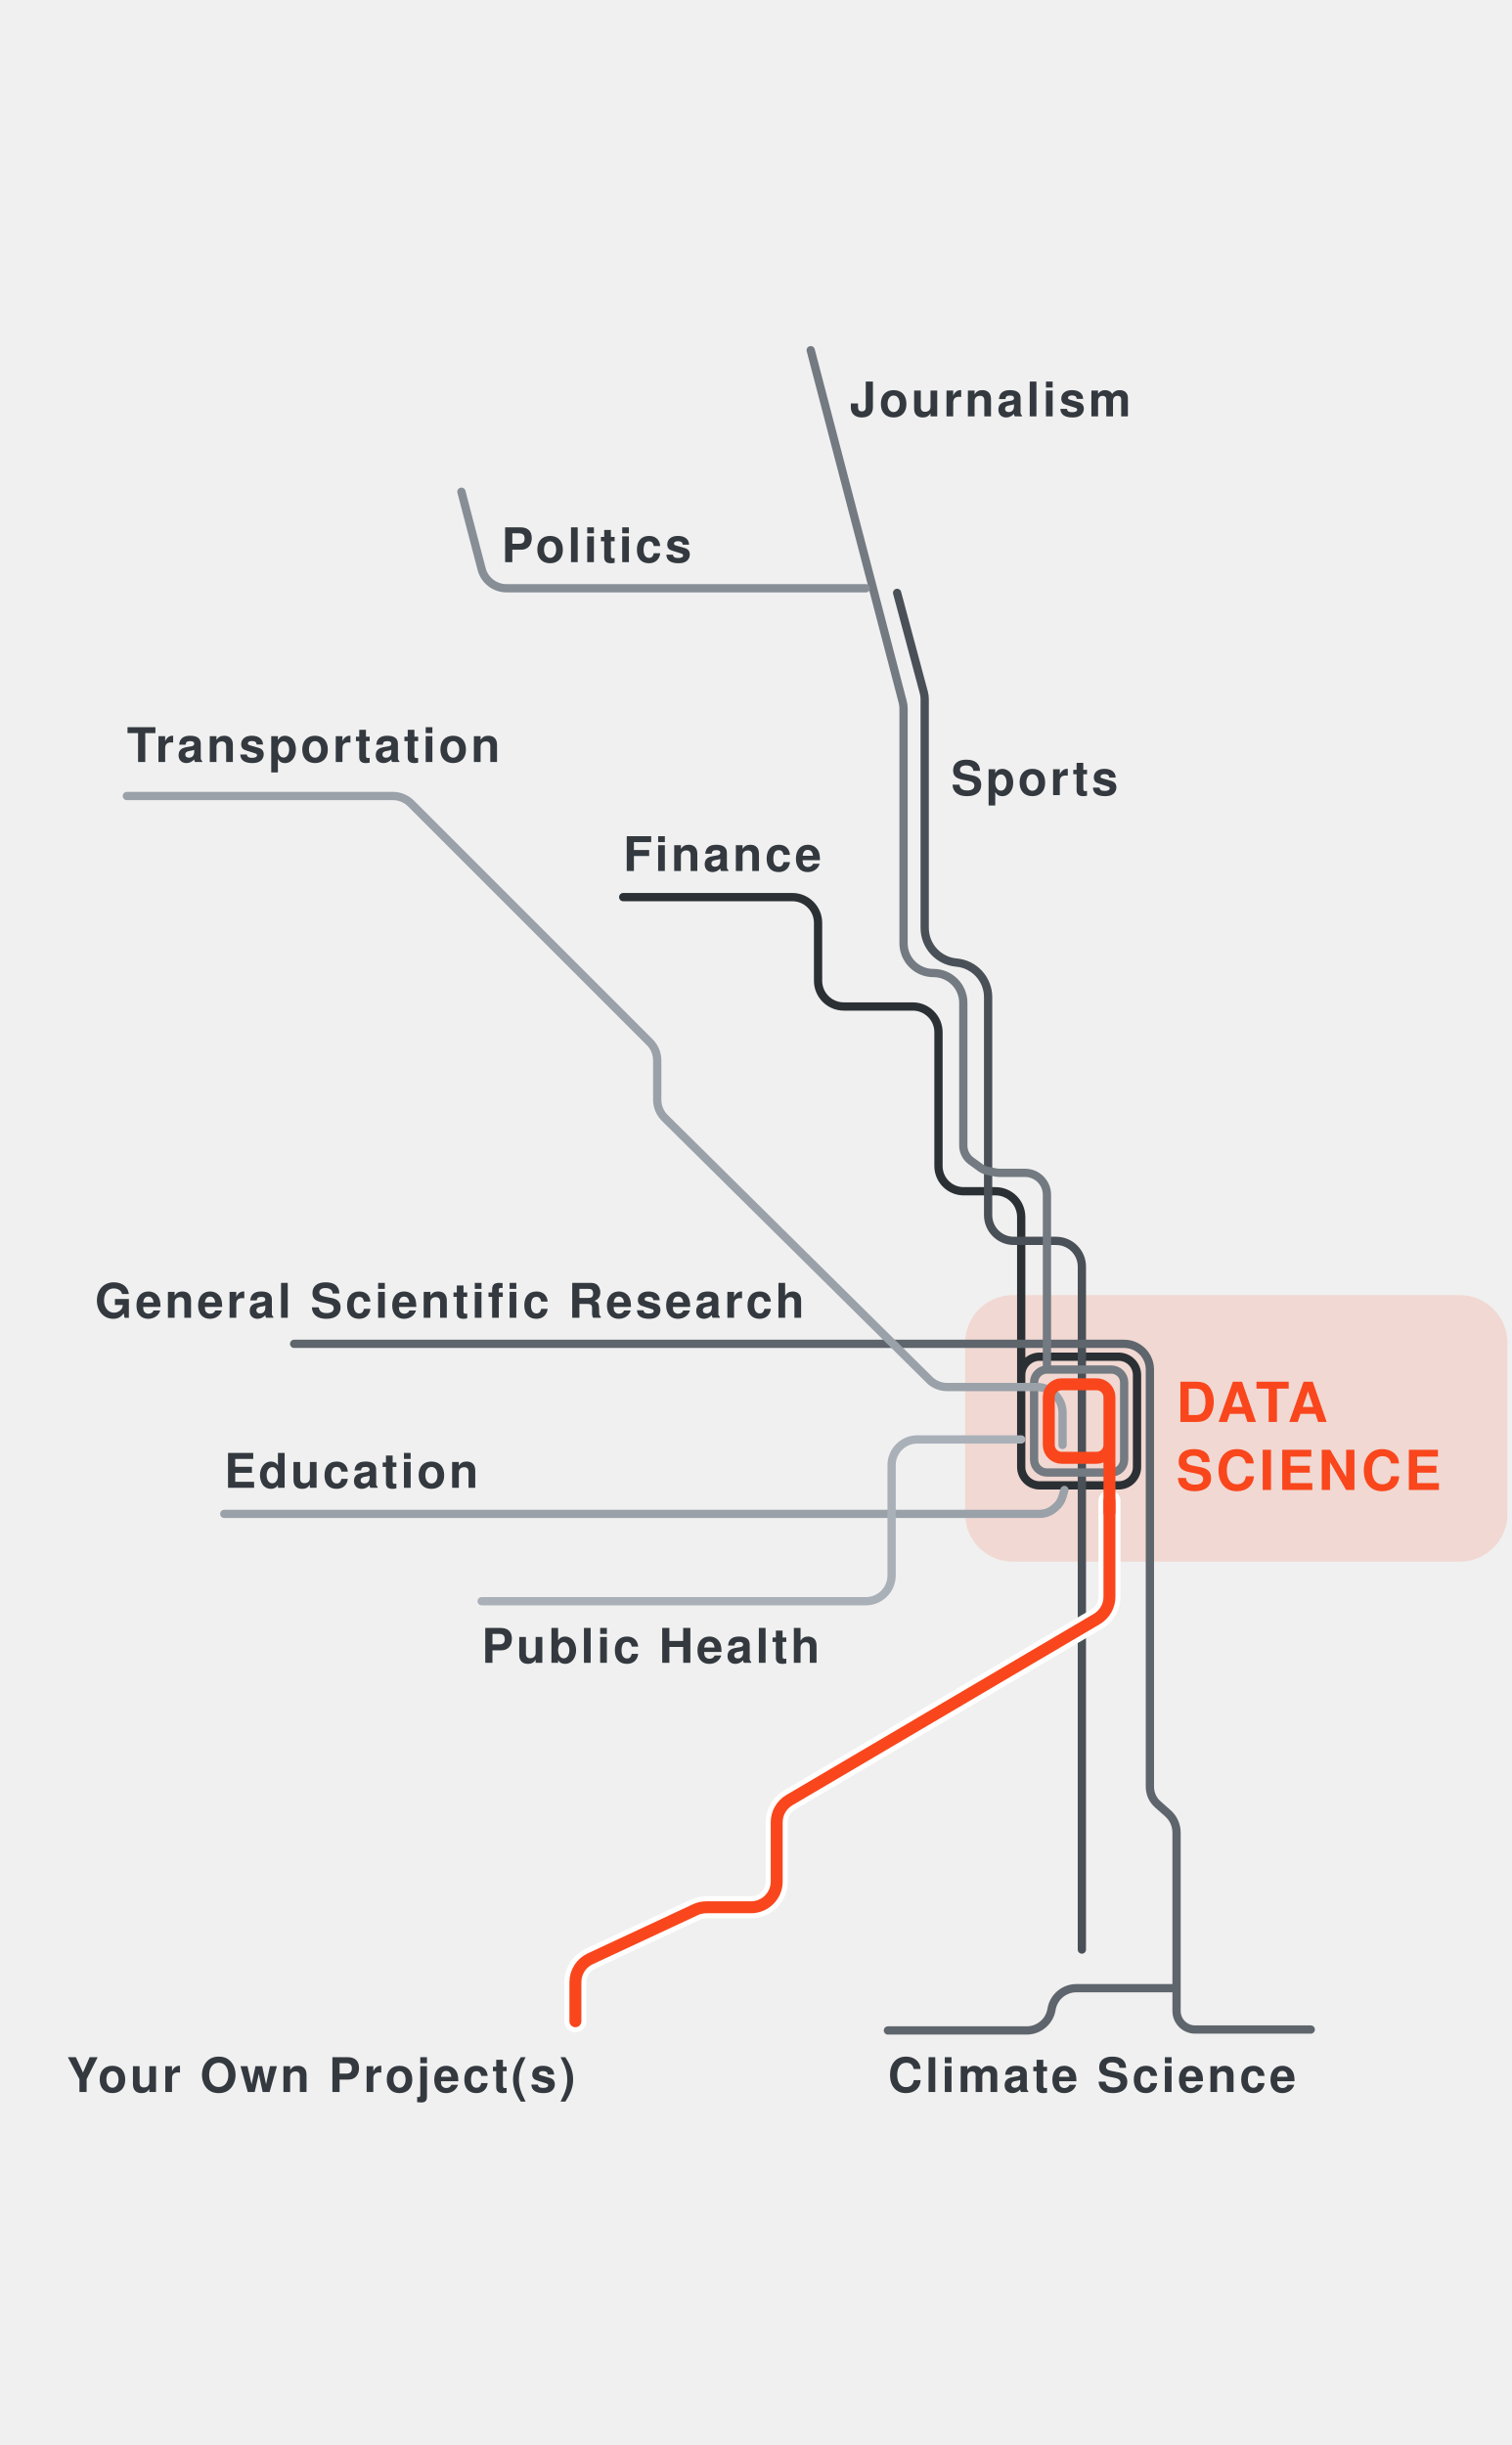
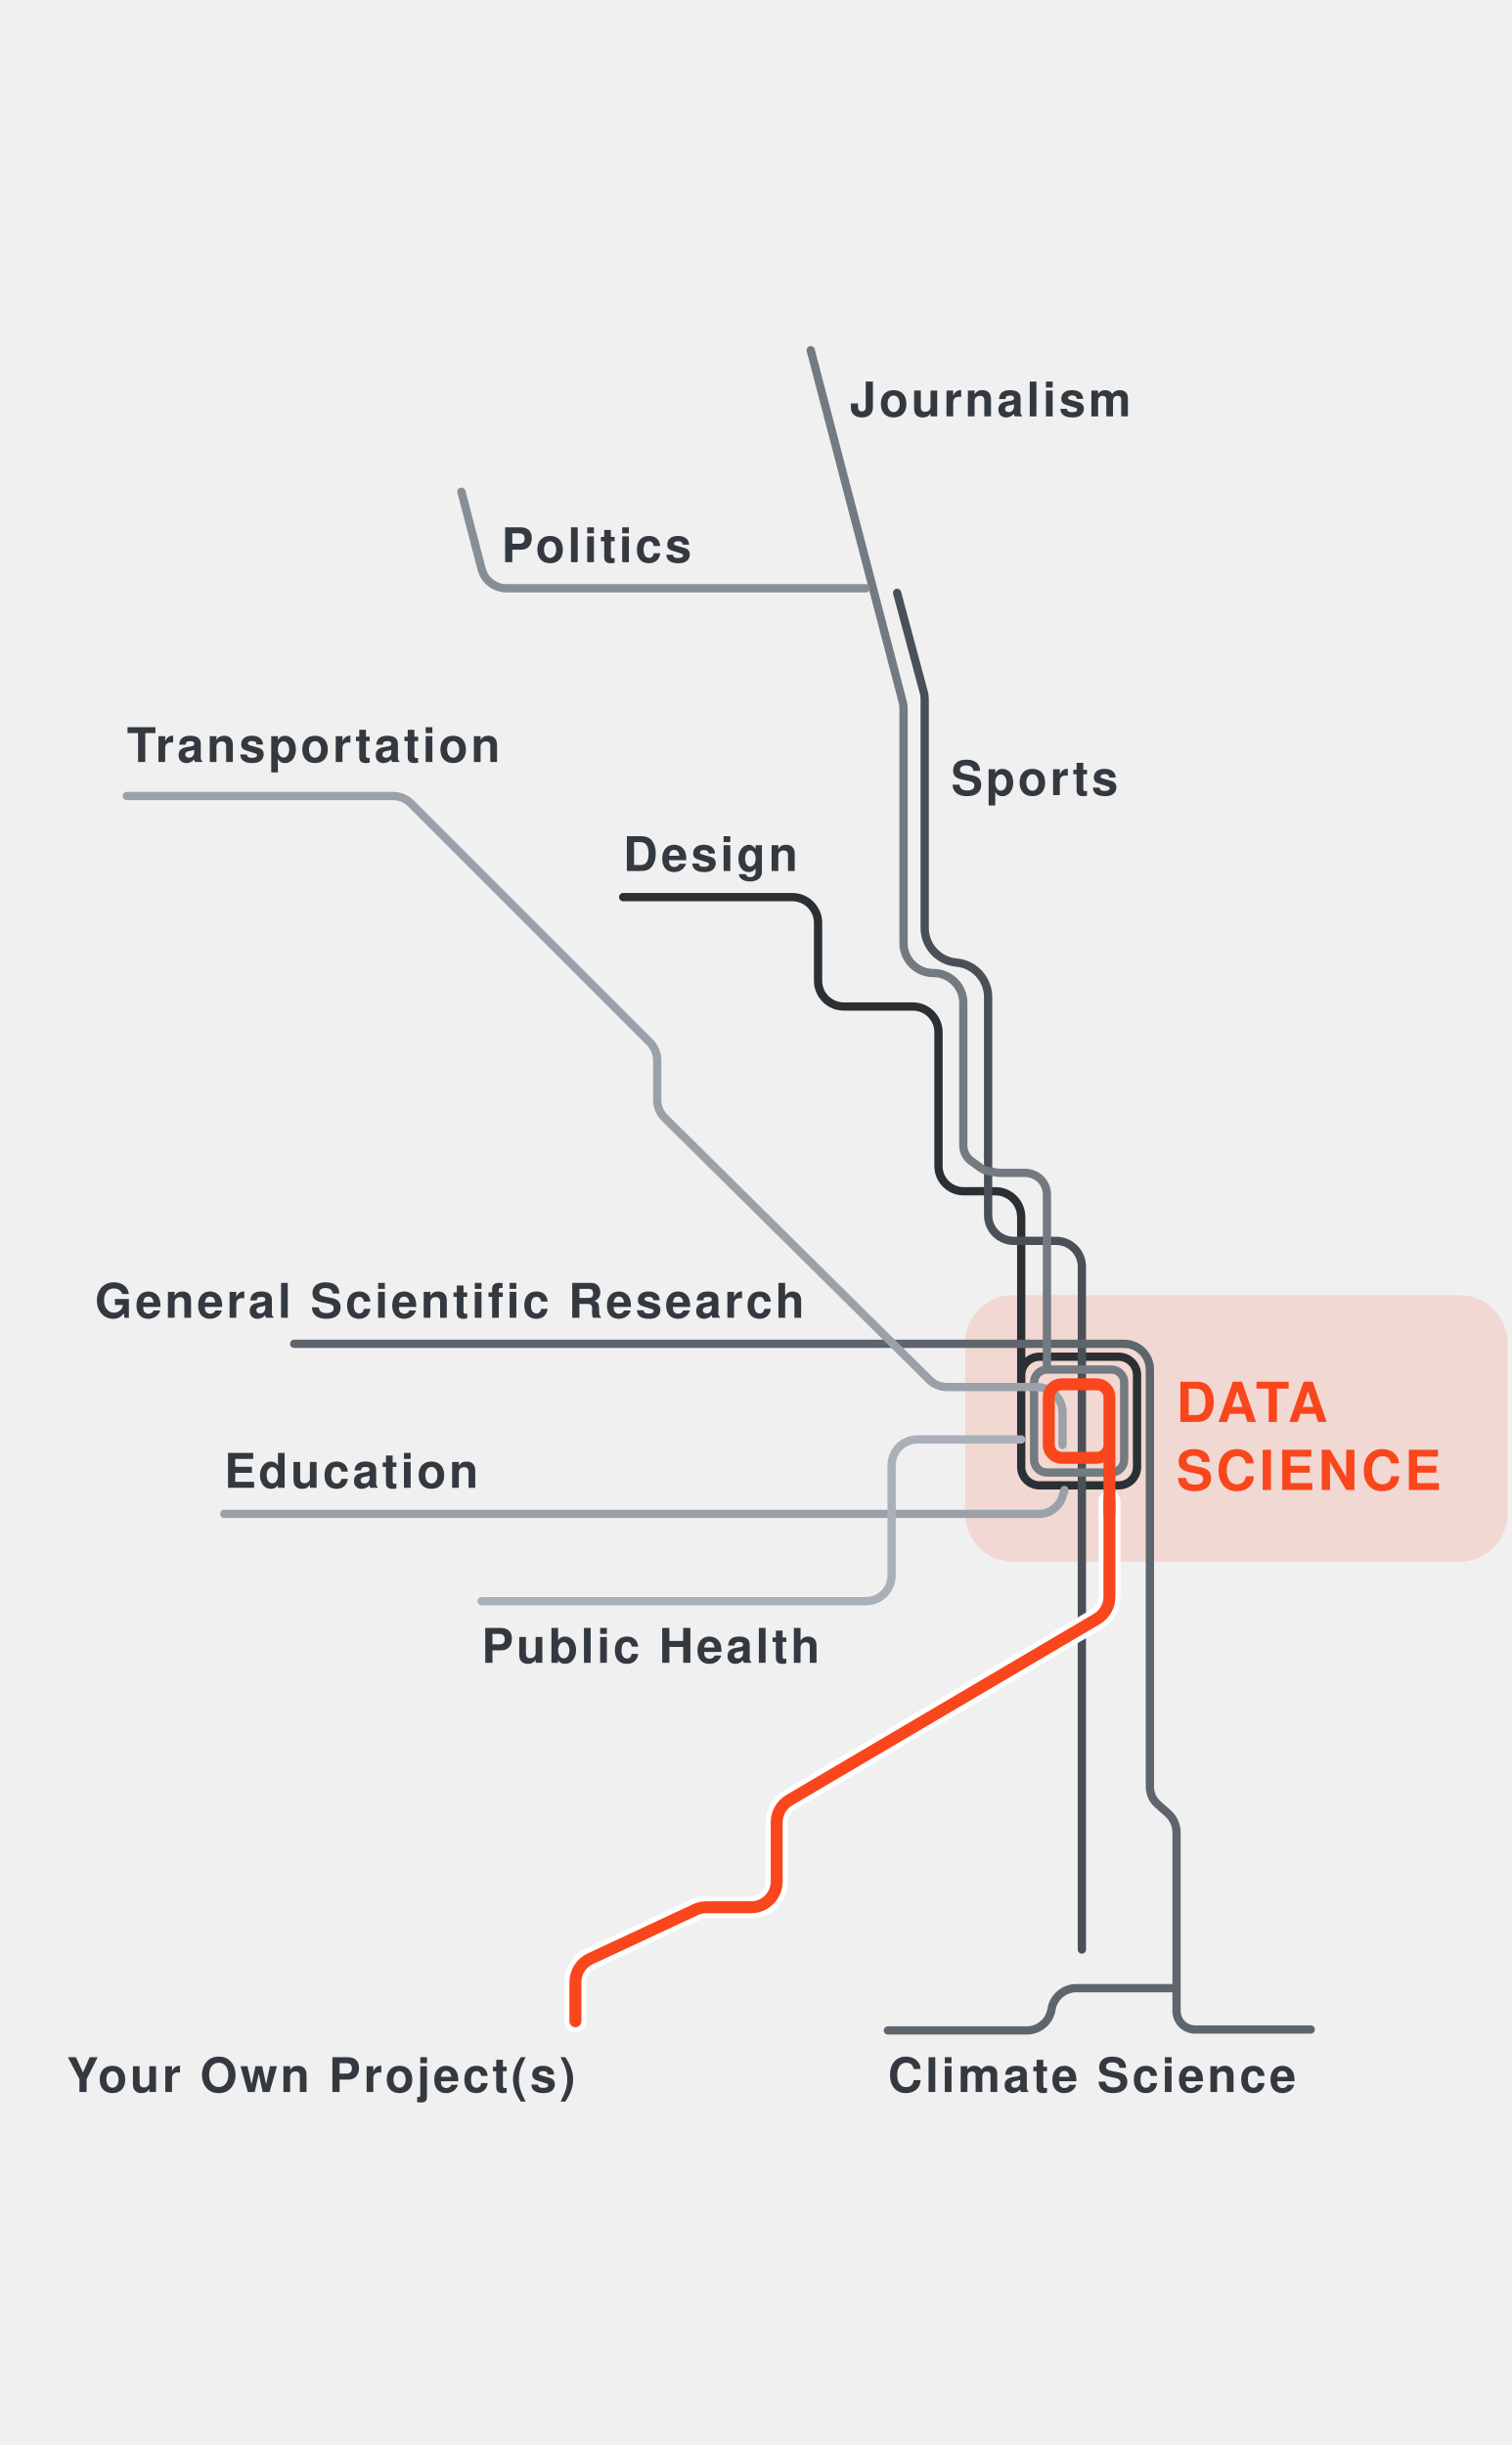
<svg xmlns="http://www.w3.org/2000/svg" viewBox="285 -174.5 822 1330" font-family="Libre Franklin, Helvetica Neue, Helvetica, Arial, sans-serif" role="img" aria-labelledby="ttl">
  <rect x="810" y="530" width="295" height="145" rx="26" ry="26" fill="#F9461C" fill-opacity="0.14" />
  <g transform="translate(180,0)" fill="none" stroke-width="4.5" stroke-linecap="round" stroke-linejoin="round">
    <path d="M 444.0 313.5 L 536.0 313.5 A 14.0 14.0 0 0 1 550.0 327.5 L 550.0 359.0 A 14.0 14.0 0 0 0 564.0 373.0 L 601.5 373.0 A 14.0 14.0 0 0 1 615.5 387.0 L 615.5 459.8 A 13.7 13.7 0 0 0 629.2 473.5 L 646.5 473.5 A 14.0 14.0 0 0 1 660.5 487.5 L 660.5 573.5 M 660.5 573.5 A 10 10 0 0 1 670.5 563.5 L 713.5 563.5 A 10 10 0 0 1 723.5 573.5 L 723.5 623.5 A 10 10 0 0 1 713.5 633.5 L 670.5 633.5 A 10 10 0 0 1 660.5 623.5 Z" stroke="#2B3034" />
    <path d="M 693.5 886.0 L 693.5 514.5 A 14.0 14.0 0 0 0 679.5 500.5 L 656.5 500.5 A 14.0 14.0 0 0 1 642.5 486.5 L 642.5 368.0 A 18.9 18.9 0 0 0 625.2 349.1 A 18.9 18.9 0 0 1 608.0 330.3 L 608.0 205.8 A 14.0 14.0 0 0 0 607.5 202.1 L 593.0 148.0" stroke="#4A5057" />
    <path d="M 745.0 907.0 L 690.5 907.0 A 13.7 13.7 0 0 0 677.0 918.5 A 13.7 13.7 0 0 1 663.5 930.0 L 588.0 930.0 M 745.0 907.0 L 745.0 822.3 A 14.0 14.0 0 0 0 740.2 811.8 L 734.9 807.1 A 12.7 12.7 0 0 1 730.5 797.6 L 730.5 570.5 A 14.0 14.0 0 0 0 716.5 556.5 L 265.0 556.5 M 745.0 907.0 L 745.0 919.4 A 10.1 10.1 0 0 0 755.1 929.5 L 818.0 929.5" stroke="#5E656C" />
    <path d="M 674.5 570.5 L 674.5 475.4 A 11.9 11.9 0 0 0 662.6 463.5 L 649.3 463.5 A 14.0 14.0 0 0 1 646.7 463.3 L 642.2 462.4 A 9.6 9.6 0 0 1 638.2 460.6 L 633.1 456.9 A 10.4 10.4 0 0 1 629.0 448.6 L 629.0 371.0 A 16.2 16.2 0 0 0 612.8 354.8 A 16.2 16.2 0 0 1 596.5 338.6 L 596.5 210.8 A 14.0 14.0 0 0 0 596.0 207.2 L 546.0 16.0 M 667.5 577.5 A 7 7 0 0 1 674.5 570.5 L 709.5 570.5 A 7 7 0 0 1 716.5 577.5 L 716.5 619.5 A 7 7 0 0 1 709.5 626.5 L 674.5 626.5 A 7 7 0 0 1 667.5 619.5 Z" stroke="#737A81" />
    <path d="M 356.0 93.0 L 367.0 135.1 A 14.0 14.0 0 0 0 380.6 145.5 L 576.0 145.5" stroke="#878E96" />
    <path d="M 174.0 258.5 L 318.7 258.5 A 14.0 14.0 0 0 1 328.6 262.6 L 458.4 392.4 A 14.0 14.0 0 0 1 462.5 402.3 L 462.5 423.8 A 14.0 14.0 0 0 0 466.6 433.6 L 611.2 576.7 A 14.0 14.0 0 0 0 620.3 580.0 L 669.0 580.0 A 14.0 14.0 0 0 1 683.0 594.0 L 683.0 611.5 M 227 649 L 670.4 649 Q 675 649 678.5 646 L 679.2 645.4 Q 682 643 683 639.5 L 684 636" stroke="#9AA1A9" />
    <path d="M 660.5 608.5 L 604.0 608.5 A 14.0 14.0 0 0 0 590.0 622.5 L 590.0 682.5 A 14.0 14.0 0 0 1 576.0 696.5 L 367.0 696.5" stroke="#A9B0B8" />
  </g>
  <g transform="translate(180,0)" fill="none" stroke-linecap="round" stroke-linejoin="round">
    <path d="M 708.5 642.0 L 708.5 694.1 A 14.0 14.0 0 0 1 701.6 706.2 L 534.4 804.7 A 14.0 14.0 0 0 0 527.5 816.8 L 527.5 849.0 A 14.0 14.0 0 0 1 513.5 863.0 L 489.2 863.0 A 14.0 14.0 0 0 0 483.3 864.3 L 426.1 891.0 A 14.0 14.0 0 0 0 418.0 903.7 L 418.0 925.0" stroke="#ffffff" stroke-width="12" />
    <path d="M 708.5 642.0 L 708.5 694.1 A 14.0 14.0 0 0 1 701.6 706.2 L 534.4 804.7 A 14.0 14.0 0 0 0 527.5 816.8 L 527.5 849.0 A 14.0 14.0 0 0 1 513.5 863.0 L 489.2 863.0 A 14.0 14.0 0 0 0 483.3 864.3 L 426.1 891.0 A 14.0 14.0 0 0 0 418.0 903.7 L 418.0 925.0" stroke="#F9461C" stroke-width="6.5" />
    <path d="M 708.5 648 L 708.5 585.5 A 7 7 0 0 0 701.5 578.5 L 682.5 578.5 A 7 7 0 0 0 675.5 585.5 L 675.5 611.5 A 7 7 0 0 0 682.5 618.5 L 701.5 618.5 A 7 7 0 0 0 708.5 611.5" stroke="#F9461C" stroke-width="6.5" />
  </g>
  <text x="747.2" y="52" font-size="26" font-weight="700" letter-spacing="1.6" fill="#33393F">Journalism</text>
  <text x="557.8" y="131.3" font-size="26" font-weight="700" letter-spacing="1.6" fill="#33393F">Politics</text>
  <text x="802.3" y="258" font-size="26" font-weight="700" letter-spacing="1.6" fill="#33393F">Sports</text>
  <text x="354" y="240" font-size="26" font-weight="700" letter-spacing="1.6" fill="#33393F">Transportation</text>
-   <text x="624" y="299.3" font-size="26" font-weight="700" letter-spacing="1.6" fill="#33393F">Finance</text>
+   <text x="624" y="299.3" font-size="26" font-weight="700" letter-spacing="1.6" fill="#33393F">Design</text>
  <text x="722.6" y="542.3" text-anchor="end" font-size="26" font-weight="700" letter-spacing="1.6" fill="#33393F">General Scientific Research</text>
  <text x="407" y="634.8" font-size="26" font-weight="700" letter-spacing="1.6" fill="#33393F">Education</text>
  <text x="547" y="730" font-size="26" font-weight="700" letter-spacing="1.6" fill="#33393F">Public Health</text>
  <text x="598" y="963.5" text-anchor="end" font-size="26" font-weight="700" letter-spacing="1.6" fill="#33393F">Your Own Project(s)</text>
  <text x="768" y="963.5" font-size="26" font-weight="700" letter-spacing="1.6" fill="#33393F">Climate Science</text>
  <text x="924.8" y="599" font-size="30" font-weight="700" letter-spacing="1.8" fill="#F9461C">DATA</text>
  <text x="924.8" y="636" font-size="30" font-weight="700" letter-spacing="1.8" fill="#F9461C">SCIENCE</text>
</svg>
